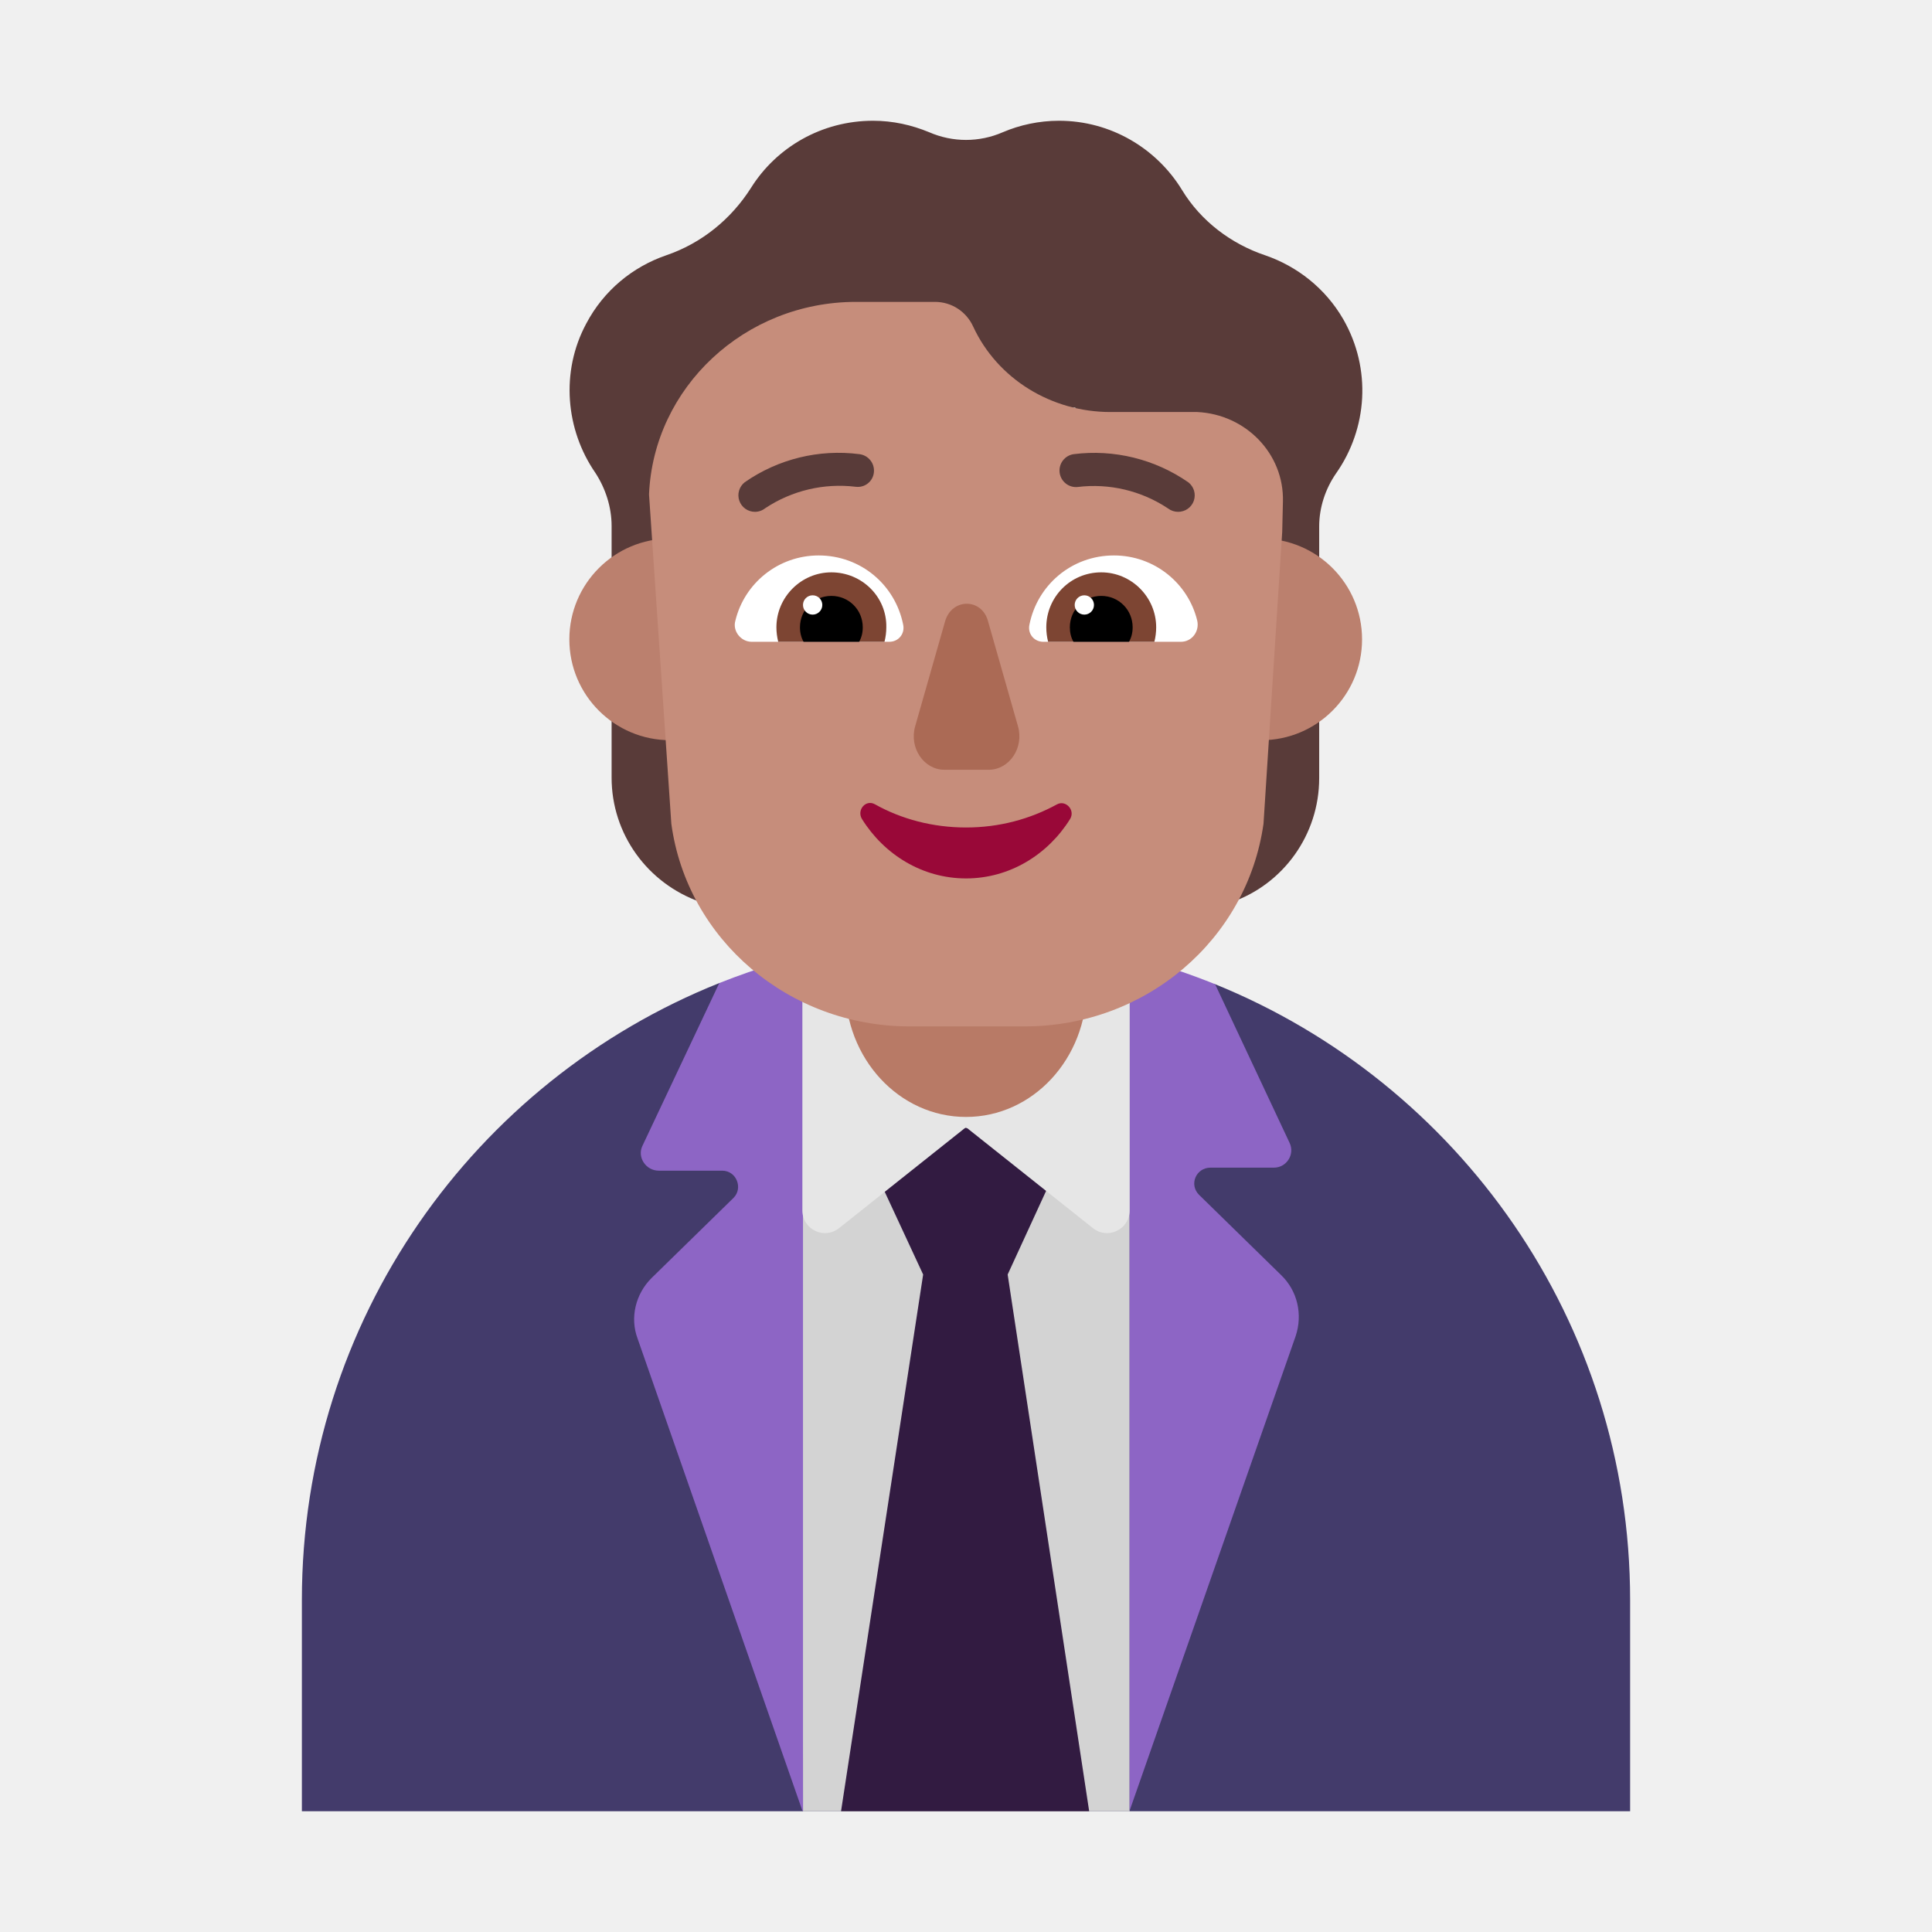
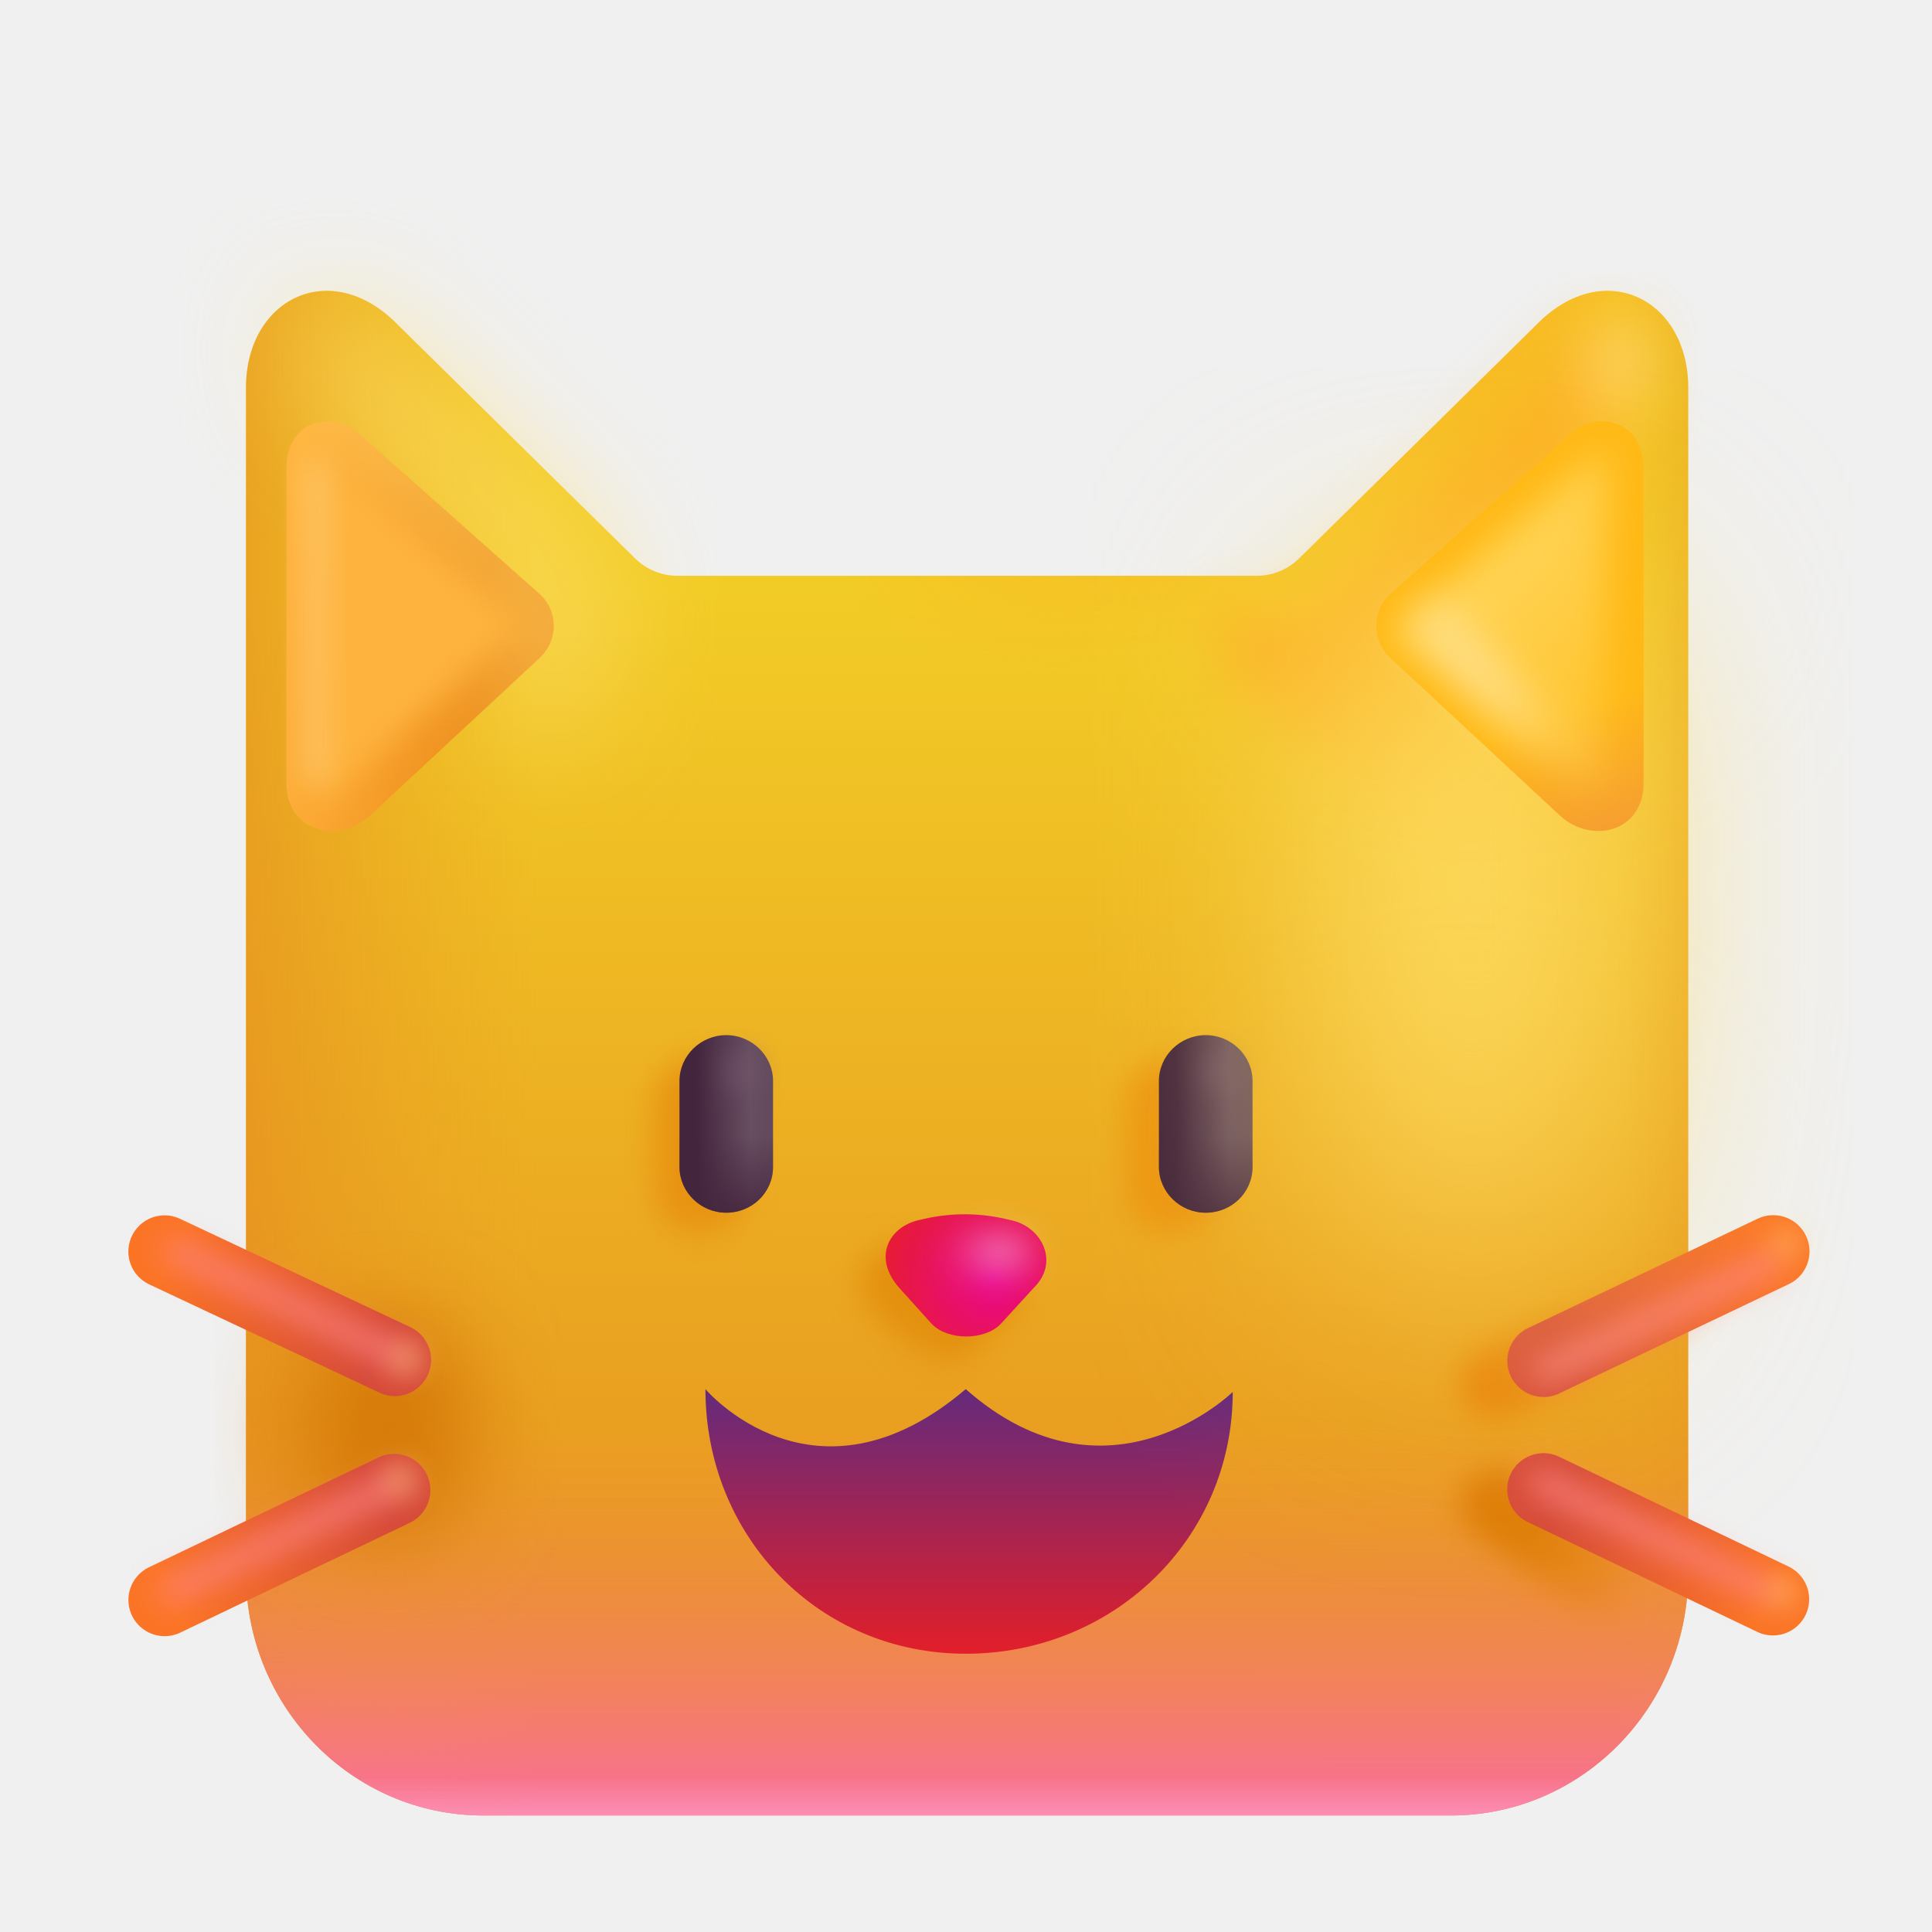
- <svg xmlns="http://www.w3.org/2000/svg" width="94" height="94" viewBox="0 0 94 94" fill="none">
-   <path d="M46.989 46.989L35.001 47.828C23.091 52.587 14.688 64.225 14.688 77.844V88.125H79.312V77.844C79.312 64.29 70.945 52.671 59.099 47.877L46.989 46.989Z" fill="#433B6B" />
-   <path d="M54.961 47.353H39.039L39.069 88.125H54.961V47.353Z" fill="#D3D3D3" />
-   <path d="M55.444 46.648L54.961 47.117V88.096L63.039 65.007C63.391 63.949 63.127 62.804 62.334 62.04L58.339 58.133C57.839 57.634 58.192 56.811 58.897 56.811H61.981C62.598 56.811 63.009 56.165 62.745 55.607L59.132 47.911C59.128 47.902 59.124 47.894 59.12 47.886C57.928 47.403 56.701 46.988 55.444 46.648Z" fill="#8D65C5" />
-   <path d="M34.994 47.831C34.991 47.838 34.988 47.845 34.986 47.852L31.255 55.754C30.991 56.312 31.431 56.958 32.048 56.958H35.133C35.837 56.958 36.161 57.81 35.691 58.28L31.696 62.187C30.932 62.951 30.638 64.096 31.02 65.124L39.039 88.096H39.069V47.264L37.82 46.851C36.859 47.135 35.916 47.463 34.994 47.831Z" fill="#8D65C5" />
-   <path d="M46.971 54.873L42.036 55.813L44.915 62.011L40.92 88.125H52.993L49.027 62.011L51.877 55.813L46.971 54.873Z" fill="#321B41" />
-   <path d="M47 44.973H39.039V58.897C39.039 59.808 40.097 60.337 40.831 59.749L47 54.843L53.169 59.749C53.903 60.337 54.961 59.808 54.961 58.897V44.973H47Z" fill="#E6E6E6" />
-   <path d="M47 54.344C43.749 54.344 41.125 51.512 41.125 48.003V40.122C41.125 36.613 43.749 33.781 47 33.781C50.251 33.781 52.875 36.613 52.875 40.122V48.003C52.875 51.512 50.251 54.344 47 54.344Z" fill="#B87A66" />
-   <path d="M65.359 15.539C64.478 14.012 63.097 12.954 61.57 12.426C59.896 11.867 58.427 10.751 57.516 9.253C56.282 7.226 54.05 5.875 51.524 5.875C50.554 5.875 49.614 6.081 48.792 6.433C47.646 6.933 46.354 6.933 45.208 6.433C44.356 6.081 43.446 5.875 42.476 5.875C39.979 5.875 37.776 7.168 36.542 9.136C35.573 10.663 34.134 11.838 32.401 12.426C30.785 12.984 29.375 14.129 28.523 15.745C27.26 18.095 27.524 20.915 28.964 23.001C29.463 23.764 29.757 24.675 29.757 25.586V37.835C29.757 40.567 31.49 42.976 34.075 43.886L39.627 45.796V23.999C40.068 23.588 40.42 23.089 40.743 22.531C41.242 21.679 41.536 20.739 41.624 19.828C41.889 19.858 42.182 19.887 42.447 19.887C44.18 19.887 45.766 19.27 46.971 18.212C48.204 19.241 49.761 19.887 51.494 19.887C51.788 19.887 52.053 19.858 52.317 19.828C52.434 20.768 52.699 21.679 53.198 22.531C53.521 23.089 53.903 23.559 54.314 23.999V45.825L59.866 43.916C62.451 43.034 64.184 40.596 64.184 37.864V25.615C64.184 24.704 64.478 23.794 65.007 23.03C66.534 20.856 66.74 17.948 65.359 15.539Z" fill="#593B39" />
-   <path d="M37.512 31.108C37.512 33.818 35.316 36.014 32.606 36.014C29.897 36.014 27.701 33.818 27.701 31.108C27.701 28.399 29.897 26.203 32.606 26.203C35.316 26.203 37.512 28.399 37.512 31.108Z" fill="#BB806E" />
-   <path d="M66.27 31.108C66.27 33.818 64.074 36.014 61.364 36.014C58.655 36.014 56.459 33.818 56.459 31.108C56.459 28.399 58.655 26.203 61.364 26.203C64.074 26.203 66.27 28.399 66.27 31.108Z" fill="#BB806E" />
-   <path d="M31.578 24.053C31.799 18.853 36.231 14.688 41.646 14.688H45.488C46.315 14.688 47.025 15.175 47.35 15.891C48.532 18.442 51.162 20.047 54.028 20.047H58.254C60.618 20.161 62.48 22.081 62.42 24.403L62.385 25.879L61.475 40.079C60.677 45.725 55.742 49.938 49.861 49.938H44.247C38.395 49.938 33.431 45.725 32.663 40.079L31.578 24.053Z" fill="#C68D7B" />
-   <path d="M35.779 30.198C36.219 28.376 37.864 27.025 39.833 27.025C41.889 27.025 43.563 28.464 43.945 30.403C44.033 30.844 43.71 31.226 43.269 31.226H36.572C36.043 31.226 35.632 30.697 35.779 30.198Z" fill="white" />
-   <path d="M58.251 30.198C57.81 28.376 56.165 27.025 54.197 27.025C52.141 27.025 50.466 28.464 50.084 30.403C49.996 30.844 50.319 31.226 50.76 31.226H57.458C57.986 31.226 58.368 30.726 58.251 30.198Z" fill="white" />
-   <path d="M37.776 30.521C37.776 29.052 38.981 27.847 40.449 27.847C41.947 27.847 43.152 29.052 43.123 30.521C43.123 30.756 43.093 30.991 43.034 31.226H37.864C37.806 30.991 37.776 30.756 37.776 30.521Z" fill="#7D4533" />
-   <path d="M56.253 30.521C56.253 29.052 55.049 27.847 53.58 27.847C52.082 27.847 50.907 29.052 50.907 30.521C50.907 30.756 50.936 30.991 50.995 31.226H56.165C56.224 30.991 56.253 30.756 56.253 30.521Z" fill="#7D4533" />
-   <path d="M40.449 28.993C41.301 28.993 41.977 29.669 41.977 30.521C41.977 30.785 41.918 31.02 41.801 31.226H39.098C38.981 31.02 38.922 30.785 38.922 30.521C38.922 29.669 39.597 28.993 40.449 28.993Z" fill="black" />
-   <path d="M53.58 28.993C52.728 28.993 52.053 29.669 52.053 30.521C52.053 30.785 52.111 31.02 52.229 31.226H54.931C55.049 31.02 55.108 30.785 55.108 30.521C55.108 29.669 54.432 28.993 53.58 28.993Z" fill="black" />
-   <path d="M40.009 29.434C40.009 29.693 39.798 29.904 39.539 29.904C39.279 29.904 39.069 29.693 39.069 29.434C39.069 29.174 39.279 28.964 39.539 28.964C39.798 28.964 40.009 29.174 40.009 29.434Z" fill="white" />
-   <path d="M53.227 29.434C53.227 29.693 53.017 29.904 52.758 29.904C52.498 29.904 52.288 29.693 52.288 29.434C52.288 29.174 52.498 28.964 52.758 28.964C53.017 28.964 53.227 29.174 53.227 29.434Z" fill="white" />
-   <path d="M45.984 30.226L44.528 35.333C44.225 36.378 44.94 37.453 45.956 37.453H48.099C49.116 37.453 49.831 36.378 49.528 35.333L48.072 30.226C47.77 29.091 46.313 29.091 45.984 30.226Z" fill="#AB6A55" />
-   <path d="M47.002 40.261C45.384 40.261 43.857 39.853 42.57 39.132C42.12 38.88 41.671 39.414 41.941 39.853C43.019 41.578 44.875 42.739 47.002 42.739C49.128 42.739 50.984 41.578 52.062 39.853C52.332 39.414 51.853 38.912 51.434 39.132C50.116 39.853 48.619 40.261 47.002 40.261Z" fill="#990838" />
-   <path d="M36.264 24.754C36.4 24.851 36.564 24.903 36.732 24.903C36.913 24.902 37.089 24.84 37.231 24.727C38.529 23.865 40.091 23.496 41.637 23.684C41.742 23.697 41.848 23.689 41.949 23.661C42.051 23.633 42.145 23.584 42.227 23.518C42.31 23.452 42.378 23.371 42.428 23.278C42.478 23.185 42.509 23.084 42.519 22.979C42.54 22.769 42.479 22.559 42.347 22.395C42.216 22.23 42.026 22.123 41.816 22.097C39.851 21.843 37.861 22.33 36.235 23.463C36.103 23.567 36.006 23.708 35.959 23.869C35.911 24.03 35.915 24.202 35.97 24.36C36.024 24.519 36.127 24.656 36.264 24.754Z" fill="#593B39" />
-   <path d="M56.83 24.738C56.97 24.845 57.141 24.902 57.318 24.903C57.485 24.904 57.653 24.852 57.789 24.756C57.927 24.659 58.03 24.521 58.085 24.363C58.139 24.204 58.143 24.032 58.095 23.871C58.047 23.711 57.95 23.569 57.817 23.466C56.189 22.336 54.201 21.849 52.236 22.097C52.029 22.128 51.842 22.238 51.715 22.404C51.587 22.571 51.53 22.78 51.555 22.988C51.579 23.195 51.683 23.386 51.846 23.518C52.008 23.65 52.215 23.714 52.424 23.695C53.97 23.504 55.533 23.874 56.83 24.738Z" fill="#593B39" />
+ <svg xmlns="http://www.w3.org/2000/svg" width="32" height="32" viewBox="0 0 32 32" fill="none">
+   <path d="M27.962 26.065V6.422C27.962 4.984 26.626 4.281 25.532 5.297L21.518 9.249C21.331 9.433 21.079 9.537 20.817 9.537H11.22C10.958 9.537 10.706 9.433 10.519 9.249L6.505 5.297C5.411 4.281 4.075 4.984 4.075 6.422V26.065C4.075 28.277 5.835 30.07 8.006 30.07H24.031C26.202 30.07 27.962 28.277 27.962 26.065Z" fill="url(#paint0_linear_28327_2053)" />
+   <path d="M27.962 26.065V6.422C27.962 4.984 26.626 4.281 25.532 5.297L21.518 9.249C21.331 9.433 21.079 9.537 20.817 9.537H11.22C10.958 9.537 10.706 9.433 10.519 9.249L6.505 5.297C5.411 4.281 4.075 4.984 4.075 6.422V26.065C4.075 28.277 5.835 30.07 8.006 30.07H24.031C26.202 30.07 27.962 28.277 27.962 26.065Z" fill="url(#paint1_linear_28327_2053)" />
+   <path d="M27.962 26.065V6.422C27.962 4.984 26.626 4.281 25.532 5.297L21.518 9.249C21.331 9.433 21.079 9.537 20.817 9.537H11.22C10.958 9.537 10.706 9.433 10.519 9.249L6.505 5.297C5.411 4.281 4.075 4.984 4.075 6.422V26.065C4.075 28.277 5.835 30.07 8.006 30.07H24.031C26.202 30.07 27.962 28.277 27.962 26.065Z" fill="url(#paint2_linear_28327_2053)" />
+   <path d="M27.962 26.065V6.422C27.962 4.984 26.626 4.281 25.532 5.297L21.518 9.249C21.331 9.433 21.079 9.537 20.817 9.537H11.22C10.958 9.537 10.706 9.433 10.519 9.249L6.505 5.297C5.411 4.281 4.075 4.984 4.075 6.422V26.065C4.075 28.277 5.835 30.07 8.006 30.07H24.031C26.202 30.07 27.962 28.277 27.962 26.065Z" fill="url(#paint3_linear_28327_2053)" />
+   <path d="M27.962 26.065V6.422C27.962 4.984 26.626 4.281 25.532 5.297L21.518 9.249C21.331 9.433 21.079 9.537 20.817 9.537H11.22C10.958 9.537 10.706 9.433 10.519 9.249L6.505 5.297C5.411 4.281 4.075 4.984 4.075 6.422V26.065C4.075 28.277 5.835 30.07 8.006 30.07H24.031C26.202 30.07 27.962 28.277 27.962 26.065Z" fill="url(#paint4_linear_28327_2053)" />
+   <path d="M27.962 26.065V6.422C27.962 4.984 26.626 4.281 25.532 5.297L21.518 9.249C21.331 9.433 21.079 9.537 20.817 9.537H11.22C10.958 9.537 10.706 9.433 10.519 9.249L6.505 5.297C5.411 4.281 4.075 4.984 4.075 6.422V26.065C4.075 28.277 5.835 30.07 8.006 30.07H24.031C26.202 30.07 27.962 28.277 27.962 26.065Z" fill="url(#paint5_radial_28327_2053)" />
+   <g filter="url(#filter0_f_28327_2053)">
+     <rect x="5.054" y="21.82" width="2.727" height="3.698" rx="1.363" fill="#D67908" />
+   </g>
+   <g filter="url(#filter1_f_28327_2053)">
+     <path d="M20.751 10.201C17.767 10.308 25.977 15.154 25.977 15.154L27.102 6.092C27.157 5.631 26.738 5.138 25.852 5.961C25.852 5.961 22.026 9.729 21.839 9.913C21.652 10.097 21.431 10.162 21.137 10.201C20.988 10.22 20.901 10.195 20.751 10.201Z" fill="url(#paint6_linear_28327_2053)" />
+   </g>
+   <path d="M6.133 13.503L8.933 10.903C9.253 10.603 9.253 10.123 8.933 9.833L5.918 7.156C5.535 6.82 4.743 6.93 4.743 7.763V12.963C4.743 13.797 5.623 13.983 6.133 13.503Z" fill="url(#paint7_linear_28327_2053)" />
+   <g filter="url(#filter2_f_28327_2053)">
+     <path d="M26.491 5.652C26.549 5.508 26.688 5.414 26.843 5.414V5.414C27.053 5.414 27.223 5.584 27.223 5.794V8.039L25.805 7.352L26.491 5.652Z" fill="url(#paint8_linear_28327_2053)" />
+   </g>
+   <g filter="url(#filter3_f_28327_2053)">
+     <path d="M5.446 5.727L8.821 8.946C9.575 9.665 9.589 10.865 8.852 11.602V11.602" stroke="#FFDF70" stroke-linecap="round" />
+   </g>
+   <g filter="url(#filter4_f_28327_2053)">
+     <path d="M14.805 20.65L14.87 20.635C15.343 20.525 15.836 20.53 16.308 20.65V20.65C16.829 20.748 17.14 21.346 16.7 21.776L16.149 22.377C15.879 22.647 15.286 22.647 15.016 22.377L14.473 21.776C14.024 21.268 14.305 20.76 14.805 20.65Z" fill="url(#paint9_linear_28327_2053)" />
+   </g>
+   <path d="M15.226 20.207L15.291 20.192C15.764 20.081 16.258 20.086 16.729 20.207V20.207C17.25 20.305 17.561 20.902 17.121 21.332L16.57 21.934C16.3 22.204 15.707 22.204 15.438 21.934L14.895 21.332C14.445 20.824 14.726 20.316 15.226 20.207Z" fill="url(#paint10_radial_28327_2053)" />
+   <g filter="url(#filter5_f_28327_2053)">
+     <ellipse cx="16.27" cy="20.741" rx="0.762" ry="0.274" fill="url(#paint11_linear_28327_2053)" />
+   </g>
+   <g filter="url(#filter6_f_28327_2053)">
+     <path d="M24.785 22.892L28.59 21.08" stroke="url(#paint12_linear_28327_2053)" stroke-width="1.2" stroke-miterlimit="10" stroke-linecap="round" />
+   </g>
+   <g filter="url(#filter7_f_28327_2053)">
+     <path d="M24.785 24.924L26.712 26.289" stroke="url(#paint13_linear_28327_2053)" stroke-width="1.2" stroke-miterlimit="10" stroke-linecap="round" />
+   </g>
+   <path d="M25.566 22.539L29.371 20.727" stroke="url(#paint14_linear_28327_2053)" stroke-width="1.2" stroke-miterlimit="10" stroke-linecap="round" />
+   <g filter="url(#filter8_f_28327_2053)">
+     <path d="M25.566 22.711L29.371 20.898" stroke="#FF8485" stroke-width="0.3" stroke-miterlimit="10" stroke-linecap="round" />
+   </g>
+   <g filter="url(#filter9_f_28327_2053)">
+     <ellipse cx="29.606" cy="20.581" rx="0.184" ry="0.166" transform="rotate(-22.7455 29.6059 20.5805)" fill="#FFDD86" />
+   </g>
+   <path d="M25.564 24.669L29.365 26.488" stroke="url(#paint15_linear_28327_2053)" stroke-width="1.2" stroke-miterlimit="10" stroke-linecap="round" />
+   <g filter="url(#filter10_f_28327_2053)">
+     <path d="M25.498 24.549L29.3 26.368" stroke="#FF8485" stroke-width="0.3" stroke-miterlimit="10" stroke-linecap="round" />
+   </g>
+   <g filter="url(#filter11_f_28327_2053)">
+     <ellipse cx="29.541" cy="26.368" rx="0.184" ry="0.166" transform="rotate(28.2981 29.5405 26.3682)" fill="#FFDD86" />
+   </g>
+   <path d="M6.528 24.681L2.727 26.5" stroke="url(#paint16_linear_28327_2053)" stroke-width="1.2" stroke-miterlimit="10" stroke-linecap="round" />
+   <g filter="url(#filter12_f_28327_2053)">
+     <path d="M6.593 24.561L2.792 26.38" stroke="#FF8485" stroke-width="0.3" stroke-miterlimit="10" stroke-linecap="round" />
+   </g>
+   <g filter="url(#filter13_f_28327_2053)">
+     <ellipse rx="0.184" ry="0.166" transform="matrix(-0.942776 -0.333427 -0.333427 0.942776 6.64614 24.505)" fill="#FFDD86" />
+   </g>
+   <path d="M6.54 22.524L2.726 20.73" stroke="url(#paint17_linear_28327_2053)" stroke-width="1.2" stroke-miterlimit="10" stroke-linecap="round" />
+   <g filter="url(#filter14_f_28327_2053)">
+     <path d="M6.674 22.499L2.86 20.705" stroke="#FF8485" stroke-width="0.3" stroke-miterlimit="10" stroke-linecap="round" />
+   </g>
+   <g filter="url(#filter15_f_28327_2053)">
+     <ellipse rx="0.184" ry="0.166" transform="matrix(-0.338111 -0.941106 -0.941106 0.338111 6.75078 22.5044)" fill="#FFDD86" />
+   </g>
+   <path d="M20.418 23.055C20.418 25.495 18.436 27.391 15.996 27.391C13.556 27.391 11.684 25.448 11.684 23.008C11.684 23.008 13.488 25.141 15.996 23.008C18.348 25.086 20.418 23.055 20.418 23.055Z" fill="url(#paint18_linear_28327_2053)" />
+   <g filter="url(#filter16_f_28327_2053)">
+     <path d="M19.432 20.468C19.006 20.468 18.656 20.125 18.656 19.709V18.287C18.656 17.871 19.006 17.528 19.432 17.528C19.857 17.528 20.207 17.871 20.207 18.287V19.709C20.207 20.137 19.857 20.468 19.432 20.468Z" fill="url(#paint19_linear_28327_2053)" />
+   </g>
+   <path d="M19.971 20.086C19.546 20.086 19.195 19.743 19.195 19.326V17.905C19.195 17.488 19.546 17.145 19.971 17.145C20.396 17.145 20.746 17.488 20.746 17.905V19.326C20.746 19.755 20.396 20.086 19.971 20.086Z" fill="url(#paint20_linear_28327_2053)" />
+   <path d="M19.971 20.086C19.546 20.086 19.195 19.743 19.195 19.326V17.905C19.195 17.488 19.546 17.145 19.971 17.145C20.396 17.145 20.746 17.488 20.746 17.905V19.326C20.746 19.755 20.396 20.086 19.971 20.086Z" fill="url(#paint21_linear_28327_2053)" />
+   <g filter="url(#filter17_f_28327_2053)">
+     <path d="M11.605 20.468C11.18 20.468 10.83 20.125 10.83 19.709V18.287C10.83 17.871 11.18 17.528 11.605 17.528C12.031 17.528 12.381 17.871 12.381 18.287V19.709C12.381 20.137 12.031 20.468 11.605 20.468Z" fill="url(#paint22_linear_28327_2053)" />
+   </g>
+   <path d="M12.029 20.086C11.604 20.086 11.254 19.743 11.254 19.326V17.905C11.254 17.488 11.604 17.145 12.029 17.145C12.454 17.145 12.804 17.488 12.804 17.905V19.326C12.804 19.755 12.454 20.086 12.029 20.086Z" fill="url(#paint23_linear_28327_2053)" />
+   <path d="M12.029 20.086C11.604 20.086 11.254 19.743 11.254 19.326V17.905C11.254 17.488 11.604 17.145 12.029 17.145C12.454 17.145 12.804 17.488 12.804 17.905V19.326C12.804 19.755 12.454 20.086 12.029 20.086Z" fill="url(#paint24_linear_28327_2053)" />
+   <g filter="url(#filter18_f_28327_2053)">
+     <circle cx="20.207" cy="17.764" r="0.236" fill="#775B70" />
+   </g>
+   <g filter="url(#filter19_f_28327_2053)">
+     <circle cx="12.265" cy="17.764" r="0.236" fill="#775B70" />
+   </g>
+   <g filter="url(#filter20_f_28327_2053)">
+     <rect x="22.102" y="10.102" width="4.585" height="14.186" fill="url(#paint25_linear_28327_2053)" />
+   </g>
+   <path d="M25.833 13.503L23.033 10.903C22.713 10.603 22.713 10.123 23.033 9.833L26.048 7.156C26.43 6.82 27.223 6.93 27.223 7.763V12.963C27.223 13.797 26.343 13.983 25.833 13.503Z" fill="#FFB915" />
+   <path d="M25.833 13.503L23.033 10.903C22.713 10.603 22.713 10.123 23.033 9.833L26.048 7.156C26.43 6.82 27.223 6.93 27.223 7.763V12.963C27.223 13.797 26.343 13.983 25.833 13.503Z" fill="url(#paint26_linear_28327_2053)" />
+   <g filter="url(#filter21_f_28327_2053)">
+     <path d="M26.634 7.367L23.009 10.492L26.555 13.305L26.634 7.367Z" fill="url(#paint27_radial_28327_2053)" />
+   </g>
+   <g filter="url(#filter22_f_28327_2053)">
+     <path d="M23.727 10.289L26.259 13.023" stroke="url(#paint28_linear_28327_2053)" stroke-width="0.5" stroke-linecap="round" />
+   </g>
+   <g filter="url(#filter23_f_28327_2053)">
+     <path d="M5.223 7.499V13.407L8.692 10.318L5.223 7.499Z" fill="#FEB33E" />
+   </g>
+   <g filter="url(#filter24_f_28327_2053)">
+     <path d="M5.223 7.727V12.914" stroke="#FFE7A3" stroke-width="0.15" stroke-linecap="round" />
+   </g>
+   <defs>
+     <filter id="filter0_f_28327_2053" x="3.554" y="20.32" width="5.727" height="6.698" filterUnits="userSpaceOnUse" color-interpolation-filters="sRGB">
+       <feFlood flood-opacity="0" result="BackgroundImageFix" />
+       <feBlend mode="normal" in="SourceGraphic" in2="BackgroundImageFix" result="shape" />
+       <feGaussianBlur stdDeviation="0.75" result="effect1_foregroundBlur_28327_2053" />
+     </filter>
+     <filter id="filter1_f_28327_2053" x="19.098" y="4.519" width="9.009" height="11.636" filterUnits="userSpaceOnUse" color-interpolation-filters="sRGB">
+       <feFlood flood-opacity="0" result="BackgroundImageFix" />
+       <feBlend mode="normal" in="SourceGraphic" in2="BackgroundImageFix" result="shape" />
+       <feGaussianBlur stdDeviation="0.5" result="effect1_foregroundBlur_28327_2053" />
+     </filter>
+     <filter id="filter2_f_28327_2053" x="24.805" y="4.414" width="3.417" height="4.625" filterUnits="userSpaceOnUse" color-interpolation-filters="sRGB">
+       <feFlood flood-opacity="0" result="BackgroundImageFix" />
+       <feBlend mode="normal" in="SourceGraphic" in2="BackgroundImageFix" result="shape" />
+       <feGaussianBlur stdDeviation="0.5" result="effect1_foregroundBlur_28327_2053" />
+     </filter>
+     <filter id="filter3_f_28327_2053" x="2.946" y="3.227" width="8.95" height="10.729" filterUnits="userSpaceOnUse" color-interpolation-filters="sRGB">
+       <feFlood flood-opacity="0" result="BackgroundImageFix" />
+       <feBlend mode="normal" in="SourceGraphic" in2="BackgroundImageFix" result="shape" />
+       <feGaussianBlur stdDeviation="1" result="effect1_foregroundBlur_28327_2053" />
+     </filter>
+     <filter id="filter4_f_28327_2053" x="13.748" y="20.056" width="3.661" height="3.024" filterUnits="userSpaceOnUse" color-interpolation-filters="sRGB">
+       <feFlood flood-opacity="0" result="BackgroundImageFix" />
+       <feBlend mode="normal" in="SourceGraphic" in2="BackgroundImageFix" result="shape" />
+       <feGaussianBlur stdDeviation="0.25" result="effect1_foregroundBlur_28327_2053" />
+     </filter>
+     <filter id="filter5_f_28327_2053" x="14.909" y="19.867" width="2.723" height="1.748" filterUnits="userSpaceOnUse" color-interpolation-filters="sRGB">
+       <feFlood flood-opacity="0" result="BackgroundImageFix" />
+       <feBlend mode="normal" in="SourceGraphic" in2="BackgroundImageFix" result="shape" />
+       <feGaussianBlur stdDeviation="0.3" result="effect1_foregroundBlur_28327_2053" />
+     </filter>
+     <filter id="filter6_f_28327_2053" x="23.685" y="19.98" width="6.005" height="4.013" filterUnits="userSpaceOnUse" color-interpolation-filters="sRGB">
+       <feFlood flood-opacity="0" result="BackgroundImageFix" />
+       <feBlend mode="normal" in="SourceGraphic" in2="BackgroundImageFix" result="shape" />
+       <feGaussianBlur stdDeviation="0.25" result="effect1_foregroundBlur_28327_2053" />
+     </filter>
+     <filter id="filter7_f_28327_2053" x="23.685" y="23.823" width="4.127" height="3.566" filterUnits="userSpaceOnUse" color-interpolation-filters="sRGB">
+       <feFlood flood-opacity="0" result="BackgroundImageFix" />
+       <feBlend mode="normal" in="SourceGraphic" in2="BackgroundImageFix" result="shape" />
+       <feGaussianBlur stdDeviation="0.25" result="effect1_foregroundBlur_28327_2053" />
+     </filter>
+     <filter id="filter8_f_28327_2053" x="24.916" y="20.248" width="5.105" height="3.113" filterUnits="userSpaceOnUse" color-interpolation-filters="sRGB">
+       <feFlood flood-opacity="0" result="BackgroundImageFix" />
+       <feBlend mode="normal" in="SourceGraphic" in2="BackgroundImageFix" result="shape" />
+       <feGaussianBlur stdDeviation="0.25" result="effect1_foregroundBlur_28327_2053" />
+     </filter>
+     <filter id="filter9_f_28327_2053" x="28.925" y="19.912" width="1.363" height="1.337" filterUnits="userSpaceOnUse" color-interpolation-filters="sRGB">
+       <feFlood flood-opacity="0" result="BackgroundImageFix" />
+       <feBlend mode="normal" in="SourceGraphic" in2="BackgroundImageFix" result="shape" />
+       <feGaussianBlur stdDeviation="0.25" result="effect1_foregroundBlur_28327_2053" />
+     </filter>
+     <filter id="filter10_f_28327_2053" x="24.848" y="23.899" width="5.102" height="3.119" filterUnits="userSpaceOnUse" color-interpolation-filters="sRGB">
+       <feFlood flood-opacity="0" result="BackgroundImageFix" />
+       <feBlend mode="normal" in="SourceGraphic" in2="BackgroundImageFix" result="shape" />
+       <feGaussianBlur stdDeviation="0.25" result="effect1_foregroundBlur_28327_2053" />
+     </filter>
+     <filter id="filter11_f_28327_2053" x="28.86" y="25.698" width="1.36" height="1.34" filterUnits="userSpaceOnUse" color-interpolation-filters="sRGB">
+       <feFlood flood-opacity="0" result="BackgroundImageFix" />
+       <feBlend mode="normal" in="SourceGraphic" in2="BackgroundImageFix" result="shape" />
+       <feGaussianBlur stdDeviation="0.25" result="effect1_foregroundBlur_28327_2053" />
+     </filter>
+     <filter id="filter12_f_28327_2053" x="2.142" y="23.911" width="5.102" height="3.119" filterUnits="userSpaceOnUse" color-interpolation-filters="sRGB">
+       <feFlood flood-opacity="0" result="BackgroundImageFix" />
+       <feBlend mode="normal" in="SourceGraphic" in2="BackgroundImageFix" result="shape" />
+       <feGaussianBlur stdDeviation="0.25" result="effect1_foregroundBlur_28327_2053" />
+     </filter>
+     <filter id="filter13_f_28327_2053" x="5.964" y="23.837" width="1.364" height="1.336" filterUnits="userSpaceOnUse" color-interpolation-filters="sRGB">
+       <feFlood flood-opacity="0" result="BackgroundImageFix" />
+       <feBlend mode="normal" in="SourceGraphic" in2="BackgroundImageFix" result="shape" />
+       <feGaussianBlur stdDeviation="0.25" result="effect1_foregroundBlur_28327_2053" />
+     </filter>
+     <filter id="filter14_f_28327_2053" x="2.21" y="20.055" width="5.114" height="3.094" filterUnits="userSpaceOnUse" color-interpolation-filters="sRGB">
+       <feFlood flood-opacity="0" result="BackgroundImageFix" />
+       <feBlend mode="normal" in="SourceGraphic" in2="BackgroundImageFix" result="shape" />
+       <feGaussianBlur stdDeviation="0.25" result="effect1_foregroundBlur_28327_2053" />
+     </filter>
+     <filter id="filter15_f_28327_2053" x="6.083" y="21.823" width="1.336" height="1.364" filterUnits="userSpaceOnUse" color-interpolation-filters="sRGB">
+       <feFlood flood-opacity="0" result="BackgroundImageFix" />
+       <feBlend mode="normal" in="SourceGraphic" in2="BackgroundImageFix" result="shape" />
+       <feGaussianBlur stdDeviation="0.25" result="effect1_foregroundBlur_28327_2053" />
+     </filter>
+     <filter id="filter16_f_28327_2053" x="18.156" y="17.028" width="2.551" height="3.941" filterUnits="userSpaceOnUse" color-interpolation-filters="sRGB">
+       <feFlood flood-opacity="0" result="BackgroundImageFix" />
+       <feBlend mode="normal" in="SourceGraphic" in2="BackgroundImageFix" result="shape" />
+       <feGaussianBlur stdDeviation="0.25" result="effect1_foregroundBlur_28327_2053" />
+     </filter>
+     <filter id="filter17_f_28327_2053" x="10.33" y="17.028" width="2.551" height="3.941" filterUnits="userSpaceOnUse" color-interpolation-filters="sRGB">
+       <feFlood flood-opacity="0" result="BackgroundImageFix" />
+       <feBlend mode="normal" in="SourceGraphic" in2="BackgroundImageFix" result="shape" />
+       <feGaussianBlur stdDeviation="0.25" result="effect1_foregroundBlur_28327_2053" />
+     </filter>
+     <filter id="filter18_f_28327_2053" x="19.471" y="17.028" width="1.472" height="1.472" filterUnits="userSpaceOnUse" color-interpolation-filters="sRGB">
+       <feFlood flood-opacity="0" result="BackgroundImageFix" />
+       <feBlend mode="normal" in="SourceGraphic" in2="BackgroundImageFix" result="shape" />
+       <feGaussianBlur stdDeviation="0.25" result="effect1_foregroundBlur_28327_2053" />
+     </filter>
+     <filter id="filter19_f_28327_2053" x="11.529" y="17.028" width="1.472" height="1.472" filterUnits="userSpaceOnUse" color-interpolation-filters="sRGB">
+       <feFlood flood-opacity="0" result="BackgroundImageFix" />
+       <feBlend mode="normal" in="SourceGraphic" in2="BackgroundImageFix" result="shape" />
+       <feGaussianBlur stdDeviation="0.25" result="effect1_foregroundBlur_28327_2053" />
+     </filter>
+     <filter id="filter20_f_28327_2053" x="18.102" y="6.102" width="12.585" height="22.186" filterUnits="userSpaceOnUse" color-interpolation-filters="sRGB">
+       <feFlood flood-opacity="0" result="BackgroundImageFix" />
+       <feBlend mode="normal" in="SourceGraphic" in2="BackgroundImageFix" result="shape" />
+       <feGaussianBlur stdDeviation="2" result="effect1_foregroundBlur_28327_2053" />
+     </filter>
+     <filter id="filter21_f_28327_2053" x="22.409" y="6.767" width="4.825" height="7.138" filterUnits="userSpaceOnUse" color-interpolation-filters="sRGB">
+       <feFlood flood-opacity="0" result="BackgroundImageFix" />
+       <feBlend mode="normal" in="SourceGraphic" in2="BackgroundImageFix" result="shape" />
+       <feGaussianBlur stdDeviation="0.3" result="effect1_foregroundBlur_28327_2053" />
+     </filter>
+     <filter id="filter22_f_28327_2053" x="22.727" y="9.289" width="4.531" height="4.734" filterUnits="userSpaceOnUse" color-interpolation-filters="sRGB">
+       <feFlood flood-opacity="0" result="BackgroundImageFix" />
+       <feBlend mode="normal" in="SourceGraphic" in2="BackgroundImageFix" result="shape" />
+       <feGaussianBlur stdDeviation="0.375" result="effect1_foregroundBlur_28327_2053" />
+     </filter>
+     <filter id="filter23_f_28327_2053" x="4.723" y="6.999" width="4.469" height="6.908" filterUnits="userSpaceOnUse" color-interpolation-filters="sRGB">
+       <feFlood flood-opacity="0" result="BackgroundImageFix" />
+       <feBlend mode="normal" in="SourceGraphic" in2="BackgroundImageFix" result="shape" />
+       <feGaussianBlur stdDeviation="0.25" result="effect1_foregroundBlur_28327_2053" />
+     </filter>
+     <filter id="filter24_f_28327_2053" x="4.648" y="7.152" width="1.15" height="6.337" filterUnits="userSpaceOnUse" color-interpolation-filters="sRGB">
+       <feFlood flood-opacity="0" result="BackgroundImageFix" />
+       <feBlend mode="normal" in="SourceGraphic" in2="BackgroundImageFix" result="shape" />
+       <feGaussianBlur stdDeviation="0.25" result="effect1_foregroundBlur_28327_2053" />
+     </filter>
+     <linearGradient id="paint0_linear_28327_2053" x1="7.964" y1="1.13" x2="7.964" y2="31.07" gradientUnits="userSpaceOnUse">
+       <stop offset="0.288" stop-color="#F2CC26" />
+       <stop offset="0.762" stop-color="#E99E20" />
+       <stop offset="0.993" stop-color="#E3821D" />
+       <stop offset="1" stop-color="#E3801D" />
+     </linearGradient>
+     <linearGradient id="paint1_linear_28327_2053" x1="8.884" y1="11.922" x2="1.259" y2="11.922" gradientUnits="userSpaceOnUse">
+       <stop stop-color="#E99E20" stop-opacity="0" />
+       <stop offset="0.993" stop-color="#E3821D" />
+       <stop offset="1" stop-color="#E3801D" />
+     </linearGradient>
+     <linearGradient id="paint2_linear_28327_2053" x1="26.759" y1="11.922" x2="30.196" y2="11.922" gradientUnits="userSpaceOnUse">
+       <stop stop-color="#E99E20" stop-opacity="0" />
+       <stop offset="0.993" stop-color="#E3821D" />
+       <stop offset="1" stop-color="#E3801D" />
+     </linearGradient>
+     <linearGradient id="paint3_linear_28327_2053" x1="16.02" y1="-1.844" x2="16.019" y2="31.07" gradientUnits="userSpaceOnUse">
+       <stop offset="0.771" stop-color="#F59639" stop-opacity="0" />
+       <stop offset="1" stop-color="#FF63C4" />
+     </linearGradient>
+     <linearGradient id="paint4_linear_28327_2053" x1="16.019" y1="11.133" x2="16.019" y2="32.57" gradientUnits="userSpaceOnUse">
+       <stop offset="0.854" stop-color="white" stop-opacity="0" />
+       <stop offset="0.985" stop-color="white" />
+     </linearGradient>
+     <radialGradient id="paint5_radial_28327_2053" cx="0" cy="0" r="1" gradientUnits="userSpaceOnUse" gradientTransform="translate(22.1648 4.28909) rotate(55.8501) scale(5.39983 10.6704)">
+       <stop stop-color="#FFA720" />
+       <stop offset="0.921" stop-color="#FFA720" stop-opacity="0" />
+     </radialGradient>
+     <linearGradient id="paint6_linear_28327_2053" x1="21.908" y1="6.852" x2="28.165" y2="13.695" gradientUnits="userSpaceOnUse">
+       <stop stop-color="#FFA720" />
+       <stop offset="1" stop-color="#FFA720" stop-opacity="0" />
+     </linearGradient>
+     <linearGradient id="paint7_linear_28327_2053" x1="10.602" y1="10.617" x2="4.743" y2="10.07" gradientUnits="userSpaceOnUse">
+       <stop offset="0.437" stop-color="#ED8C1B" />
+       <stop offset="1" stop-color="#FFB03A" />
+     </linearGradient>
+     <linearGradient id="paint8_linear_28327_2053" x1="27.04" y1="4.961" x2="26.444" y2="7.302" gradientUnits="userSpaceOnUse">
+       <stop offset="0.286" stop-color="#FFE792" />
+       <stop offset="1" stop-color="#FFDD65" stop-opacity="0" />
+     </linearGradient>
+     <linearGradient id="paint9_linear_28327_2053" x1="15.751" y1="22.351" x2="15.079" y2="23.445" gradientUnits="userSpaceOnUse">
+       <stop stop-color="#E3900E" />
+       <stop offset="1" stop-color="#EA9D26" stop-opacity="0" />
+     </linearGradient>
+     <radialGradient id="paint10_radial_28327_2053" cx="0" cy="0" r="1" gradientUnits="userSpaceOnUse" gradientTransform="translate(16.4461 21.1797) rotate(-153.246) scale(2.11729 2.12981)">
+       <stop stop-color="#EA088B" />
+       <stop offset="1" stop-color="#E61E27" />
+     </radialGradient>
+     <linearGradient id="paint11_linear_28327_2053" x1="17.204" y1="20.741" x2="15.68" y2="20.741" gradientUnits="userSpaceOnUse">
+       <stop stop-color="white" stop-opacity="0.9" />
+       <stop offset="1" stop-color="white" stop-opacity="0" />
+     </linearGradient>
+     <linearGradient id="paint12_linear_28327_2053" x1="24.29" y1="23.236" x2="28.024" y2="21.32" gradientUnits="userSpaceOnUse">
+       <stop stop-color="#E88105" />
+       <stop offset="1" stop-color="#E37D02" stop-opacity="0" />
+     </linearGradient>
+     <linearGradient id="paint13_linear_28327_2053" x1="24.29" y1="24.58" x2="28.024" y2="26.495" gradientUnits="userSpaceOnUse">
+       <stop offset="0.286" stop-color="#DE7D07" />
+       <stop offset="0.818" stop-color="#E37D02" stop-opacity="0" />
+     </linearGradient>
+     <linearGradient id="paint14_linear_28327_2053" x1="25.29" y1="22.945" x2="29.371" y2="21.008" gradientUnits="userSpaceOnUse">
+       <stop offset="0.156" stop-color="#D64A38" />
+       <stop offset="1" stop-color="#FB7425" />
+     </linearGradient>
+     <linearGradient id="paint15_linear_28327_2053" x1="25.074" y1="24.71" x2="29.146" y2="26.665" gradientUnits="userSpaceOnUse">
+       <stop offset="0.156" stop-color="#D64A38" />
+       <stop offset="1" stop-color="#FB7425" />
+     </linearGradient>
+     <linearGradient id="paint16_linear_28327_2053" x1="7.018" y1="24.721" x2="2.945" y2="26.677" gradientUnits="userSpaceOnUse">
+       <stop offset="0.156" stop-color="#D64A38" />
+       <stop offset="1" stop-color="#FB7425" />
+     </linearGradient>
+     <linearGradient id="paint17_linear_28327_2053" x1="6.818" y1="22.929" x2="2.728" y2="21.012" gradientUnits="userSpaceOnUse">
+       <stop offset="0.156" stop-color="#D64A38" />
+       <stop offset="1" stop-color="#FB7425" />
+     </linearGradient>
+     <linearGradient id="paint18_linear_28327_2053" x1="16.047" y1="27.523" x2="16.047" y2="23.1" gradientUnits="userSpaceOnUse">
+       <stop stop-color="#E61E27" />
+       <stop offset="1" stop-color="#672A7A" />
+     </linearGradient>
+     <linearGradient id="paint19_linear_28327_2053" x1="20.688" y1="19.68" x2="21.688" y2="23.141" gradientUnits="userSpaceOnUse">
+       <stop stop-color="#EC9611" />
+       <stop offset="1" stop-color="#EA9D26" stop-opacity="0" />
+     </linearGradient>
+     <linearGradient id="paint20_linear_28327_2053" x1="22.899" y1="18.211" x2="18.43" y2="18.211" gradientUnits="userSpaceOnUse">
+       <stop stop-color="#432A3D" />
+       <stop offset="0.568" stop-color="#684E61" />
+       <stop offset="0.766" stop-color="#43253D" />
+     </linearGradient>
+     <linearGradient id="paint21_linear_28327_2053" x1="20.321" y1="18.055" x2="20.321" y2="20.352" gradientUnits="userSpaceOnUse">
+       <stop offset="0.327" stop-color="#43253D" stop-opacity="0" />
+       <stop offset="1" stop-color="#43253D" />
+     </linearGradient>
+     <linearGradient id="paint22_linear_28327_2053" x1="12.862" y1="19.68" x2="13.862" y2="23.141" gradientUnits="userSpaceOnUse">
+       <stop stop-color="#E89311" />
+       <stop offset="1" stop-color="#EA9D26" stop-opacity="0" />
+     </linearGradient>
+     <linearGradient id="paint23_linear_28327_2053" x1="14.957" y1="18.211" x2="10.489" y2="18.211" gradientUnits="userSpaceOnUse">
+       <stop stop-color="#432A3D" />
+       <stop offset="0.568" stop-color="#684E61" />
+       <stop offset="0.766" stop-color="#43253D" />
+     </linearGradient>
+     <linearGradient id="paint24_linear_28327_2053" x1="12.379" y1="18.055" x2="12.379" y2="20.352" gradientUnits="userSpaceOnUse">
+       <stop offset="0.327" stop-color="#43253D" stop-opacity="0" />
+       <stop offset="1" stop-color="#43253D" />
+     </linearGradient>
+     <linearGradient id="paint25_linear_28327_2053" x1="23.352" y1="10.838" x2="22.956" y2="22.889" gradientUnits="userSpaceOnUse">
+       <stop offset="0.548" stop-color="#FFDD65" />
+       <stop offset="1" stop-color="#FFDD65" stop-opacity="0" />
+     </linearGradient>
+     <linearGradient id="paint26_linear_28327_2053" x1="26.54" y1="15.508" x2="25.29" y2="12.039" gradientUnits="userSpaceOnUse">
+       <stop stop-color="#EF8A47" />
+       <stop offset="1" stop-color="#EF8A47" stop-opacity="0" />
+     </linearGradient>
+     <radialGradient id="paint27_radial_28327_2053" cx="0" cy="0" r="1" gradientUnits="userSpaceOnUse" gradientTransform="translate(22.868 7.77344) rotate(55.7389) scale(7.82686 9.38424)">
+       <stop stop-color="#FFDF70" />
+       <stop offset="1" stop-color="#FFDF70" stop-opacity="0" />
+     </radialGradient>
+     <linearGradient id="paint28_linear_28327_2053" x1="25.055" y1="10.477" x2="25.055" y2="12.82" gradientUnits="userSpaceOnUse">
+       <stop offset="0.432" stop-color="#FFE7A3" />
+       <stop offset="1" stop-color="#FFDF83" stop-opacity="0" />
+     </linearGradient>
+   </defs>
</svg>
